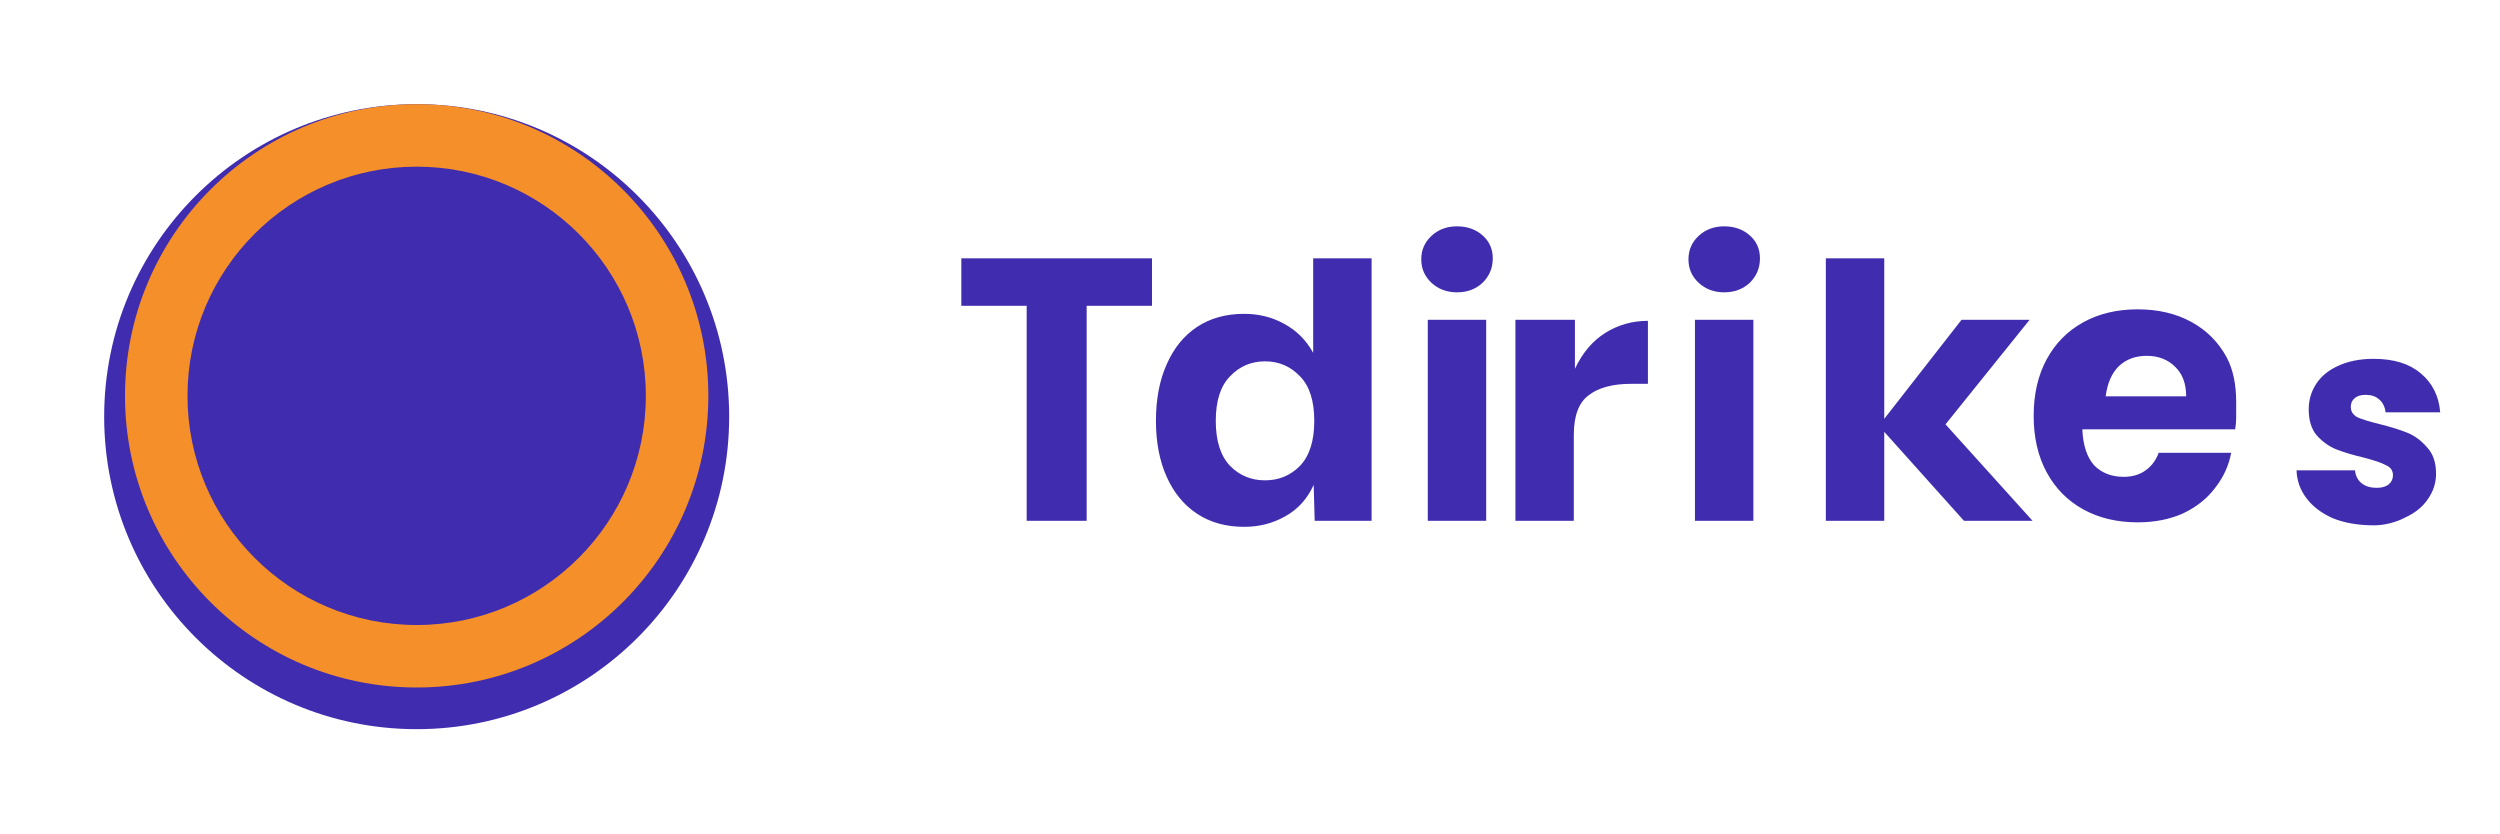
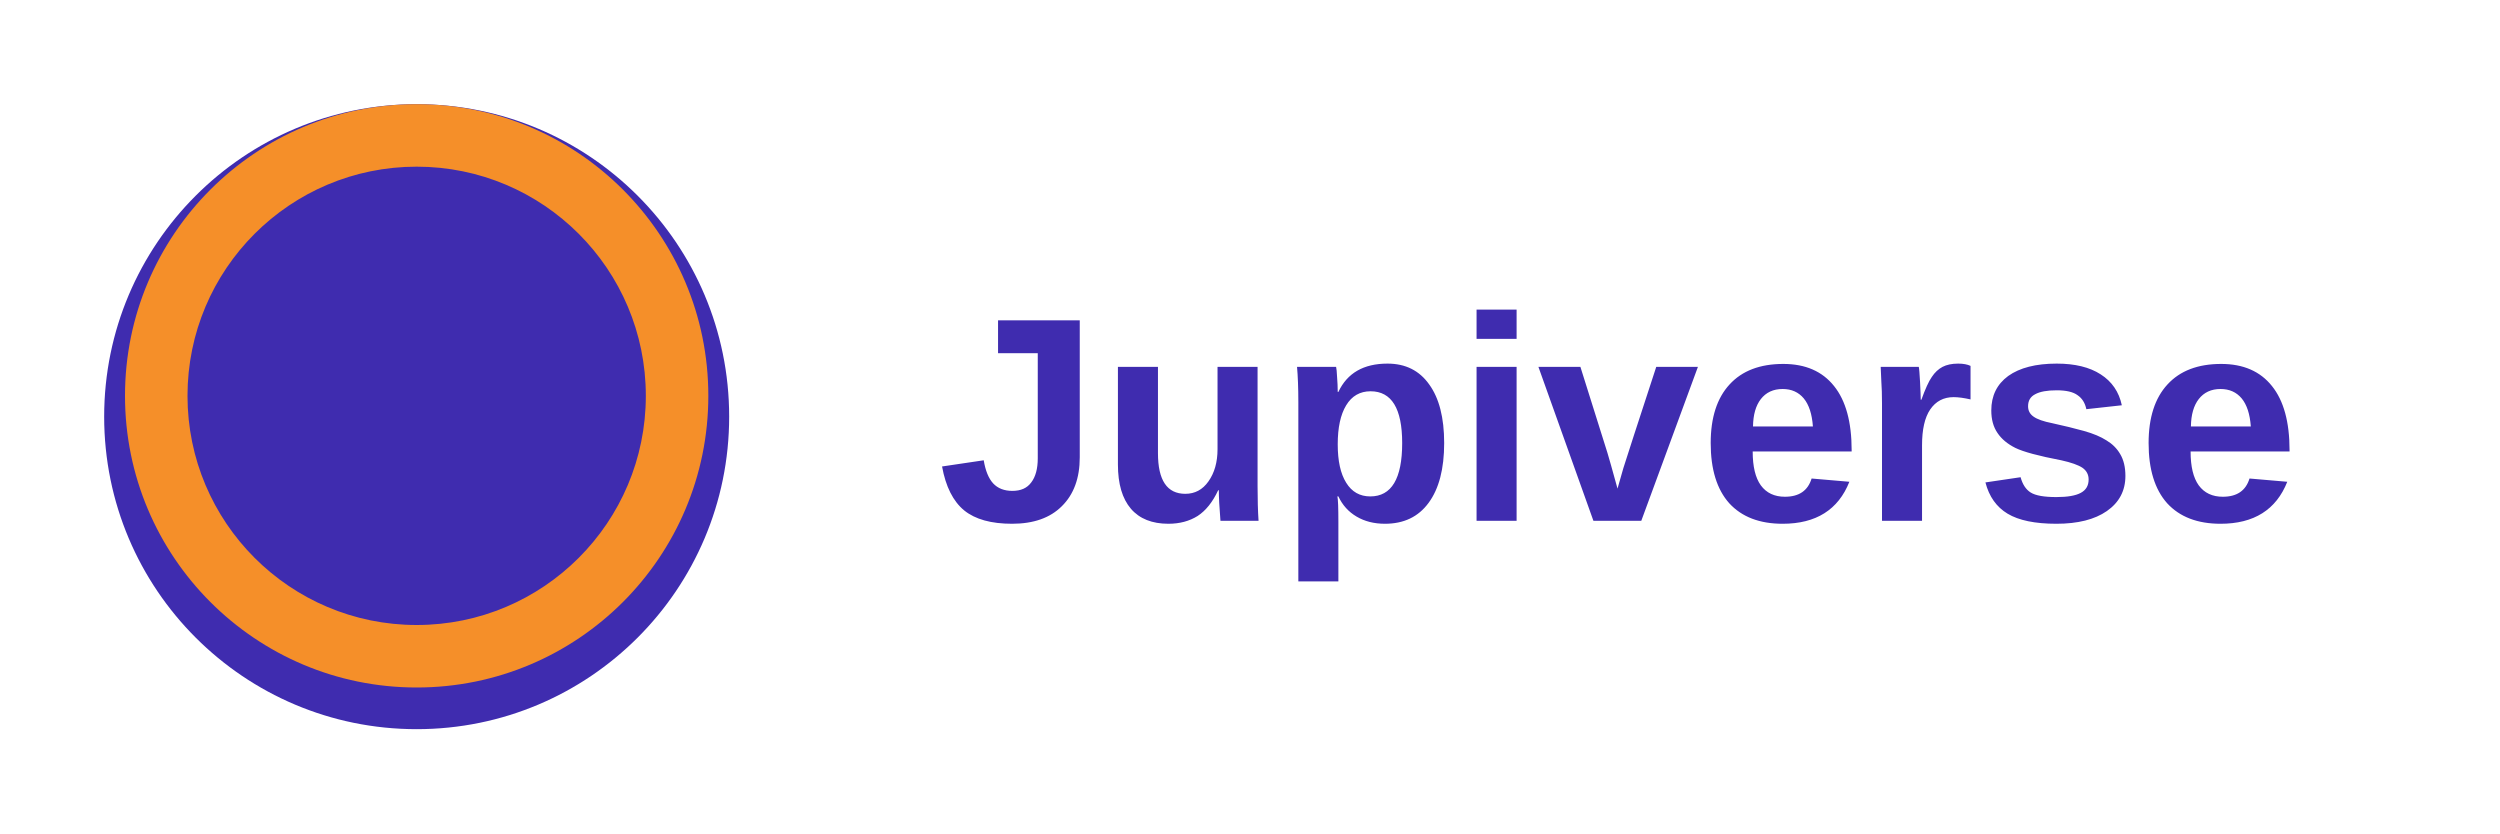
<svg xmlns="http://www.w3.org/2000/svg" width="120" height="40" viewBox="0 0 120 40" fill="none">
  <circle cx="20" cy="20" r="15" fill="#3F2CAF" />
  <path d="M20 5C12.268 5 6 11.268 6 19C6 26.732 12.268 33 20 33C27.732 33 34 26.732 34 19C34 11.268 27.732 5 20 5ZM20 30C13.925 30 9 25.075 9 19C9 12.925 13.925 8 20 8C26.075 8 31 12.925 31 19C31 25.075 26.075 30 20 30Z" fill="#F58F29" />
-   <path d="M46.144 14.68H49.28V25H52.16V14.68H55.296V12.4H46.144V14.68ZM63.105 25L63.057 23.272C62.753 23.944 62.297 24.448 61.689 24.784C61.097 25.12 60.441 25.288 59.721 25.288C58.849 25.288 58.097 25.08 57.465 24.664C56.833 24.248 56.345 23.656 56.001 22.888C55.657 22.12 55.485 21.224 55.485 20.2C55.485 19.16 55.657 18.256 56.001 17.488C56.345 16.704 56.833 16.104 57.465 15.688C58.097 15.272 58.849 15.064 59.721 15.064C60.425 15.064 61.065 15.224 61.641 15.544C62.233 15.864 62.697 16.328 63.033 16.936V12.4H65.837V25H63.105ZM60.721 23.056C61.385 23.056 61.945 22.824 62.401 22.36C62.857 21.88 63.085 21.16 63.085 20.2C63.085 19.24 62.857 18.528 62.401 18.064C61.945 17.584 61.385 17.344 60.721 17.344C60.057 17.344 59.497 17.584 59.041 18.064C58.585 18.528 58.357 19.24 58.357 20.2C58.357 21.16 58.585 21.88 59.041 22.36C59.497 22.824 60.057 23.056 60.721 23.056ZM68.533 25H71.337V15.352H68.533V25ZM69.937 14.032C69.449 14.032 69.041 13.88 68.713 13.576C68.385 13.272 68.221 12.896 68.221 12.448C68.221 12 68.385 11.624 68.713 11.32C69.041 11.016 69.449 10.864 69.937 10.864C70.425 10.864 70.833 11.008 71.161 11.296C71.489 11.584 71.653 11.952 71.653 12.4C71.653 12.864 71.489 13.256 71.161 13.576C70.833 13.88 70.425 14.032 69.937 14.032ZM75.596 15.352V17.704C75.956 16.936 76.444 16.36 77.059 15.976C77.675 15.592 78.356 15.4 79.1 15.4V18.424H78.291C77.403 18.424 76.724 18.608 76.251 18.976C75.779 19.328 75.543 19.96 75.543 20.872V25H72.74V15.352H75.596ZM81.358 25H84.162V15.352H81.358V25ZM82.762 14.032C82.274 14.032 81.866 13.88 81.538 13.576C81.21 13.272 81.046 12.896 81.046 12.448C81.046 12 81.21 11.624 81.538 11.32C81.866 11.016 82.274 10.864 82.762 10.864C83.25 10.864 83.658 11.008 83.986 11.296C84.314 11.584 84.478 11.952 84.478 12.4C84.478 12.864 84.314 13.256 83.986 13.576C83.658 13.88 83.25 14.032 82.762 14.032ZM90.444 20.104L94.152 15.352H97.42L93.384 20.368L97.564 25H94.272L90.444 20.728V25H87.64V12.4H90.444V20.104ZM107.336 20.056C107.336 20.232 107.32 20.416 107.288 20.608H99.952C99.984 21.376 100.176 21.952 100.52 22.336C100.88 22.704 101.352 22.888 101.936 22.888C102.352 22.888 102.704 22.784 102.992 22.576C103.28 22.368 103.488 22.088 103.616 21.736H107.096C106.984 22.344 106.728 22.904 106.328 23.416C105.944 23.928 105.432 24.336 104.792 24.64C104.152 24.928 103.424 25.072 102.608 25.072C101.616 25.072 100.744 24.864 99.992 24.448C99.24 24.032 98.656 23.44 98.24 22.672C97.824 21.904 97.616 21 97.616 19.96C97.616 18.92 97.824 18.016 98.24 17.248C98.656 16.48 99.24 15.888 99.992 15.472C100.744 15.056 101.616 14.848 102.608 14.848C103.584 14.848 104.44 15.048 105.176 15.448C105.912 15.848 106.48 16.416 106.88 17.152C107.184 17.728 107.336 18.44 107.336 19.288V20.056ZM104.936 19.024C104.936 18.416 104.76 17.944 104.408 17.608C104.056 17.256 103.6 17.08 103.04 17.08C102.496 17.08 102.048 17.248 101.696 17.584C101.36 17.92 101.152 18.4 101.072 19.024H104.936ZM113.954 25.216C113.202 25.216 112.546 25.104 111.986 24.88C111.442 24.64 111.018 24.32 110.714 23.92C110.41 23.52 110.25 23.072 110.234 22.576H113.038C113.07 22.848 113.178 23.056 113.362 23.2C113.546 23.344 113.786 23.416 114.082 23.416C114.33 23.416 114.522 23.36 114.658 23.248C114.794 23.136 114.862 22.992 114.862 22.816C114.862 22.592 114.754 22.432 114.538 22.336C114.338 22.224 113.994 22.104 113.506 21.976C112.962 21.848 112.506 21.712 112.138 21.568C111.786 21.424 111.474 21.2 111.202 20.896C110.946 20.592 110.818 20.176 110.818 19.648C110.818 19.2 110.938 18.792 111.178 18.424C111.418 18.056 111.77 17.768 112.234 17.56C112.714 17.336 113.282 17.224 113.938 17.224C114.898 17.224 115.65 17.456 116.194 17.92C116.754 18.384 117.066 19.008 117.13 19.792H114.508C114.476 19.52 114.37 19.312 114.194 19.168C114.034 19.024 113.818 18.952 113.546 18.952C113.314 18.952 113.138 19.008 113.018 19.12C112.898 19.216 112.838 19.352 112.838 19.528C112.838 19.752 112.946 19.92 113.162 20.032C113.378 20.128 113.714 20.232 114.17 20.344C114.746 20.488 115.21 20.632 115.562 20.776C115.914 20.92 116.226 21.152 116.498 21.472C116.786 21.776 116.93 22.2 116.93 22.744C116.93 23.176 116.802 23.576 116.546 23.944C116.306 24.312 115.945 24.608 115.466 24.832C114.986 25.088 114.418 25.216 113.954 25.216Z" fill="#3F2CAF" />
+   <text x="45" y="25" font-family="Arial, sans-serif" font-weight="bold" font-size="14" fill="#3F2CAF">Jupiverse</text>
</svg>
